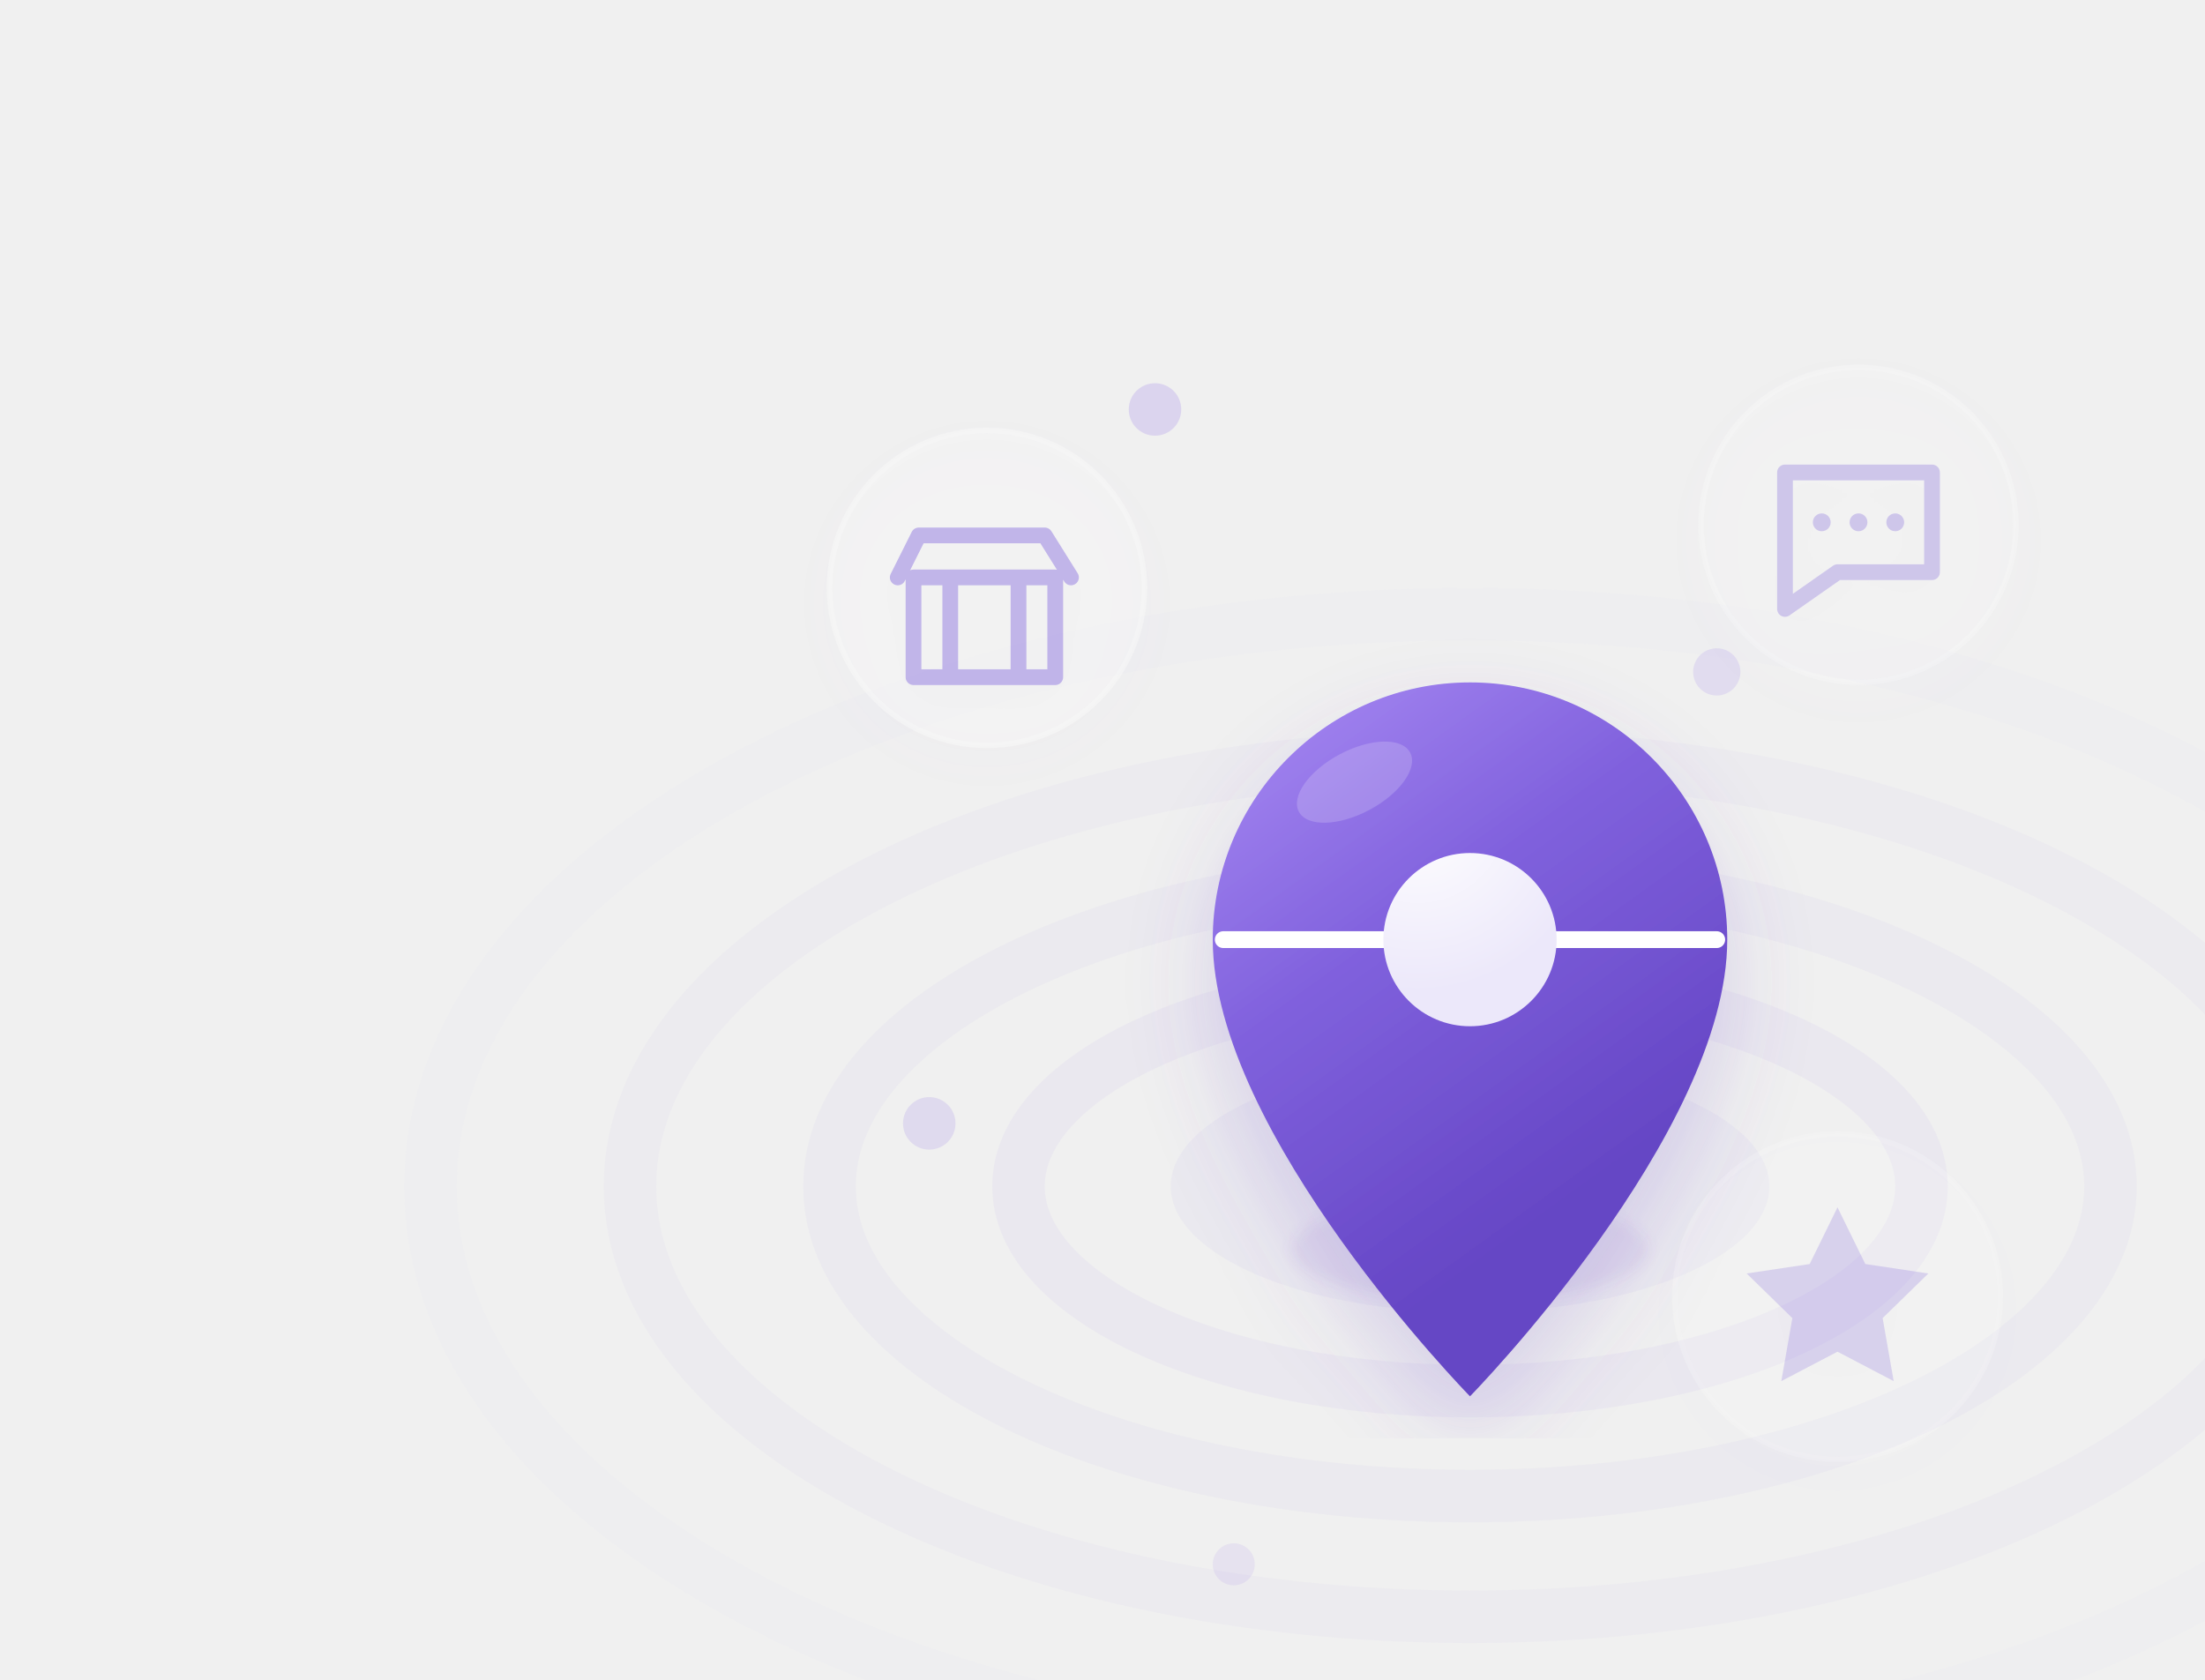
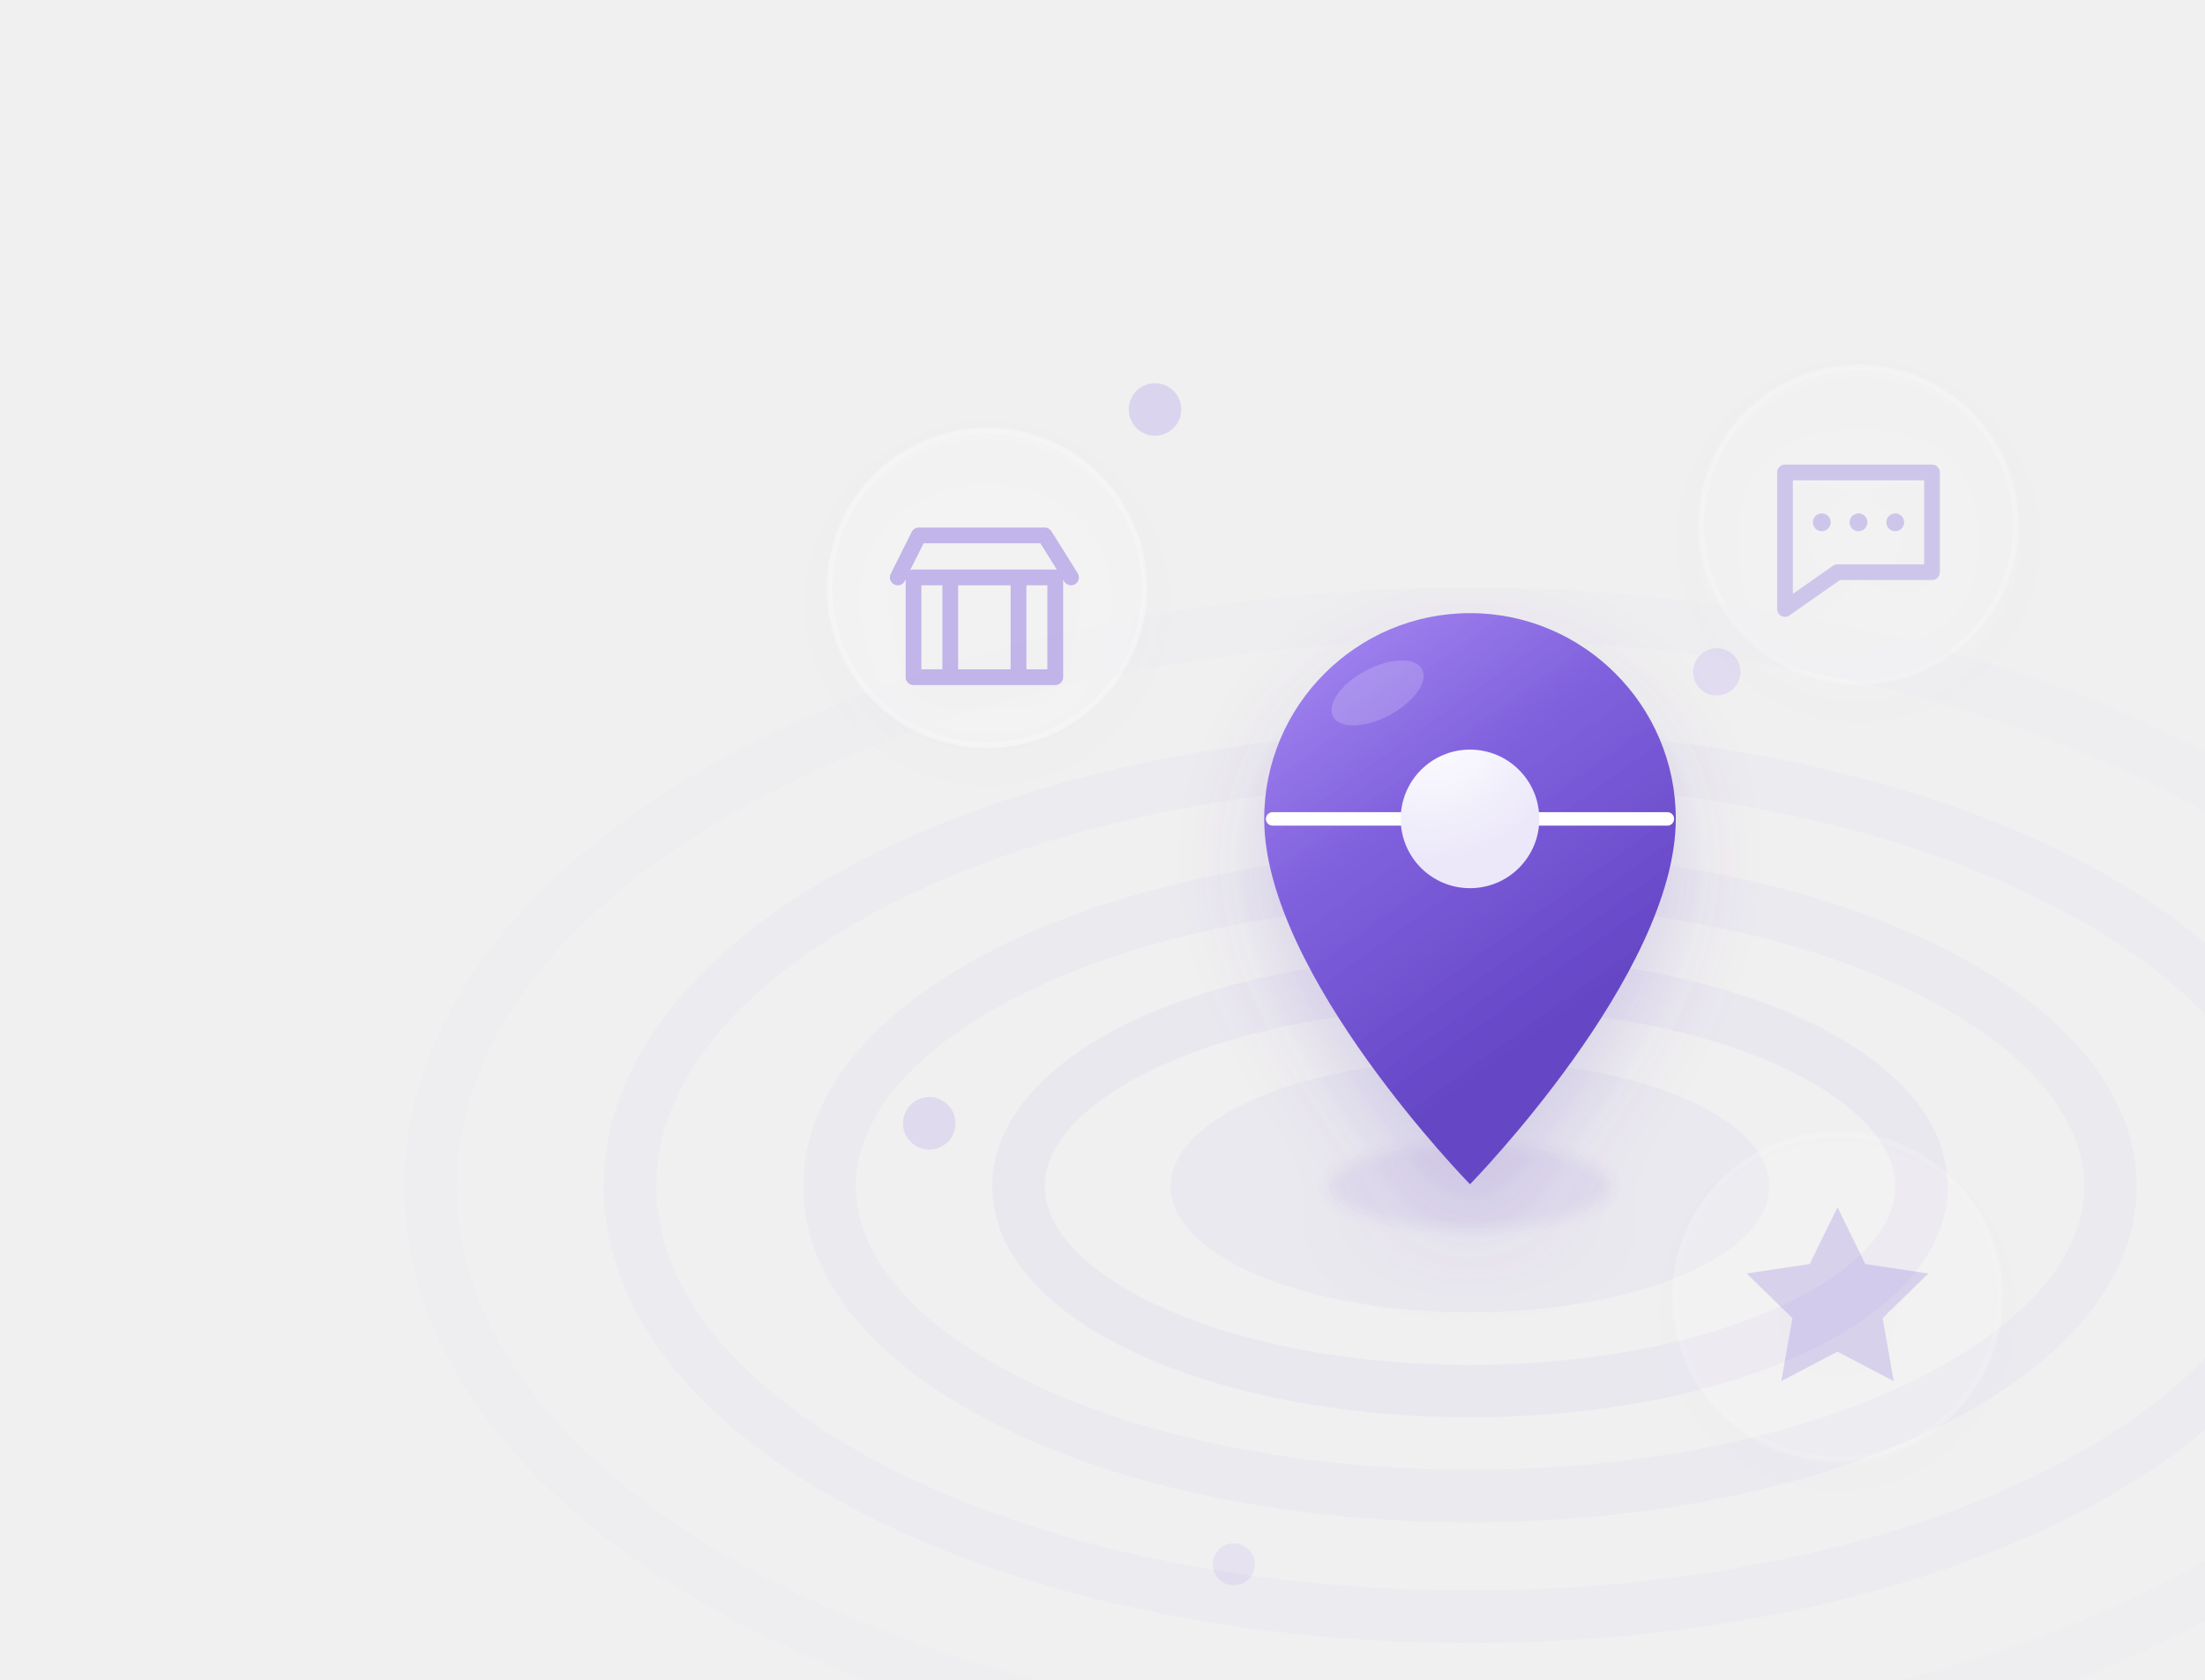
<svg xmlns="http://www.w3.org/2000/svg" viewBox="0 0 420 320" fill="none">
  <defs>
    <linearGradient id="pinGrad" x1="245" y1="122" x2="314" y2="218" gradientUnits="userSpaceOnUse">
      <stop stop-color="#A98BF4" />
      <stop offset=".48" stop-color="#8061DD" />
      <stop offset="1" stop-color="#6546C5" />
    </linearGradient>
    <radialGradient id="btnGrad" cx="0" cy="0" r="1" gradientUnits="userSpaceOnUse" gradientTransform="translate(270 155) rotate(48) scale(34)">
      <stop stop-color="#FFFFFF" />
      <stop offset="1" stop-color="#ECE8FA" />
    </radialGradient>
    <filter id="pinShadow" x="210" y="104" width="150" height="170" filterUnits="userSpaceOnUse">
      <feDropShadow dx="0" dy="8" stdDeviation="8" flood-color="#7152C8" flood-opacity=".20" />
    </filter>
    <filter id="soft" x="-30%" y="-30%" width="160%" height="160%">
      <feGaussianBlur stdDeviation="1.2" />
    </filter>
    <filter id="bubble" x="-30%" y="-30%" width="160%" height="160%">
      <feDropShadow dx="0" dy="3" stdDeviation="5" flood-color="#8A72D8" flood-opacity=".06" />
    </filter>
  </defs>
  <ellipse cx="280" cy="226" rx="57" ry="24" fill="#8D70DF" fill-opacity=".055" />
  <ellipse cx="280" cy="226" rx="86" ry="39" stroke="#8D70DF" stroke-opacity=".065" stroke-width="10" />
  <ellipse cx="280" cy="226" rx="122" ry="59" stroke="#8D70DF" stroke-opacity=".048" stroke-width="10" />
  <ellipse cx="280" cy="226" rx="160" ry="82" stroke="#8D70DF" stroke-opacity=".032" stroke-width="10" />
  <ellipse cx="280" cy="226" rx="198" ry="109" stroke="#8D70DF" stroke-opacity=".018" stroke-width="10" />
  <circle cx="220" cy="78" r="5" fill="#9275E8" fill-opacity=".22" />
  <circle cx="327" cy="128" r="4.5" fill="#9275E8" fill-opacity=".16" />
  <circle cx="177" cy="214" r="5" fill="#9275E8" fill-opacity=".18" />
  <circle cx="235" cy="298" r="4" fill="#9275E8" fill-opacity=".11" />
  <g opacity=".42" filter="url(#bubble)">
    <circle cx="188" cy="112" r="30" fill="#FFFFFF" fill-opacity=".52" stroke="#FFFFFF" stroke-opacity=".7" />
    <path d="M174 110h27v19h-27zM171 110l4-8h24l5 8M181 110v19M194 110v19" stroke="#8065DF" stroke-width="3" stroke-linecap="round" stroke-linejoin="round" />
  </g>
  <g opacity=".30" filter="url(#bubble)">
    <circle cx="354" cy="100" r="30" fill="#FFFFFF" fill-opacity=".5" stroke="#FFFFFF" stroke-opacity=".68" />
    <path d="M340 90h28v19h-18l-10 7V90z" stroke="#8065DF" stroke-width="3" stroke-linecap="round" stroke-linejoin="round" />
    <circle cx="347" cy="99.5" r="1.7" fill="#8065DF" />
    <circle cx="354" cy="99.5" r="1.7" fill="#8065DF" />
    <circle cx="361" cy="99.5" r="1.7" fill="#8065DF" />
  </g>
  <g filter="url(#pinShadow)">
-     <ellipse cx="280" cy="238" rx="34" ry="10" fill="#7859D0" fill-opacity=".10" filter="url(#soft)" />
-     <path d="M280 130c-27 0-49 22-49 49 0 37 49 87 49 87s49-50 49-87c0-27-22-49-49-49Z" fill="url(#pinGrad)" />
-     <path d="M233 179h31M296 179h31" stroke="#FFFFFF" stroke-width="3.2" stroke-linecap="round" />
-     <circle cx="280" cy="179" r="16.5" fill="url(#btnGrad)" />
-     <ellipse cx="258" cy="149" rx="12" ry="6" transform="rotate(-28 258 149)" fill="#FFFFFF" fill-opacity=".18" />
+     <ellipse cx="280" cy="226" rx="27" ry="8" fill="#7859D0" fill-opacity=".09" filter="url(#soft)" />
+     <g transform="translate(0 -23) translate(280 179) scale(.8) translate(-280 -179)">
+       <path d="M280 130c-27 0-49 22-49 49 0 37 49 87 49 87s49-50 49-87c0-27-22-49-49-49Z" fill="url(#pinGrad)" />
+       <path d="M233 179h31M296 179h31" stroke="#FFFFFF" stroke-width="3.2" stroke-linecap="round" />
+       <circle cx="280" cy="179" r="16.5" fill="url(#btnGrad)" />
+       <ellipse cx="258" cy="149" rx="12" ry="6" transform="rotate(-28 258 149)" fill="#FFFFFF" fill-opacity=".18" />
+     </g>
  </g>
  <g opacity=".22" filter="url(#bubble)">
    <circle cx="350" cy="247" r="31" fill="#FFFFFF" fill-opacity=".54" stroke="#FFFFFF" stroke-opacity=".72" />
    <path d="m350 230 5.3 10.8 12 1.8-8.7 8.5 2.1 12-10.7-5.6-10.7 5.6 2.1-12-8.7-8.5 12-1.8 5.3-10.8Z" fill="#8065DF" />
  </g>
</svg>
